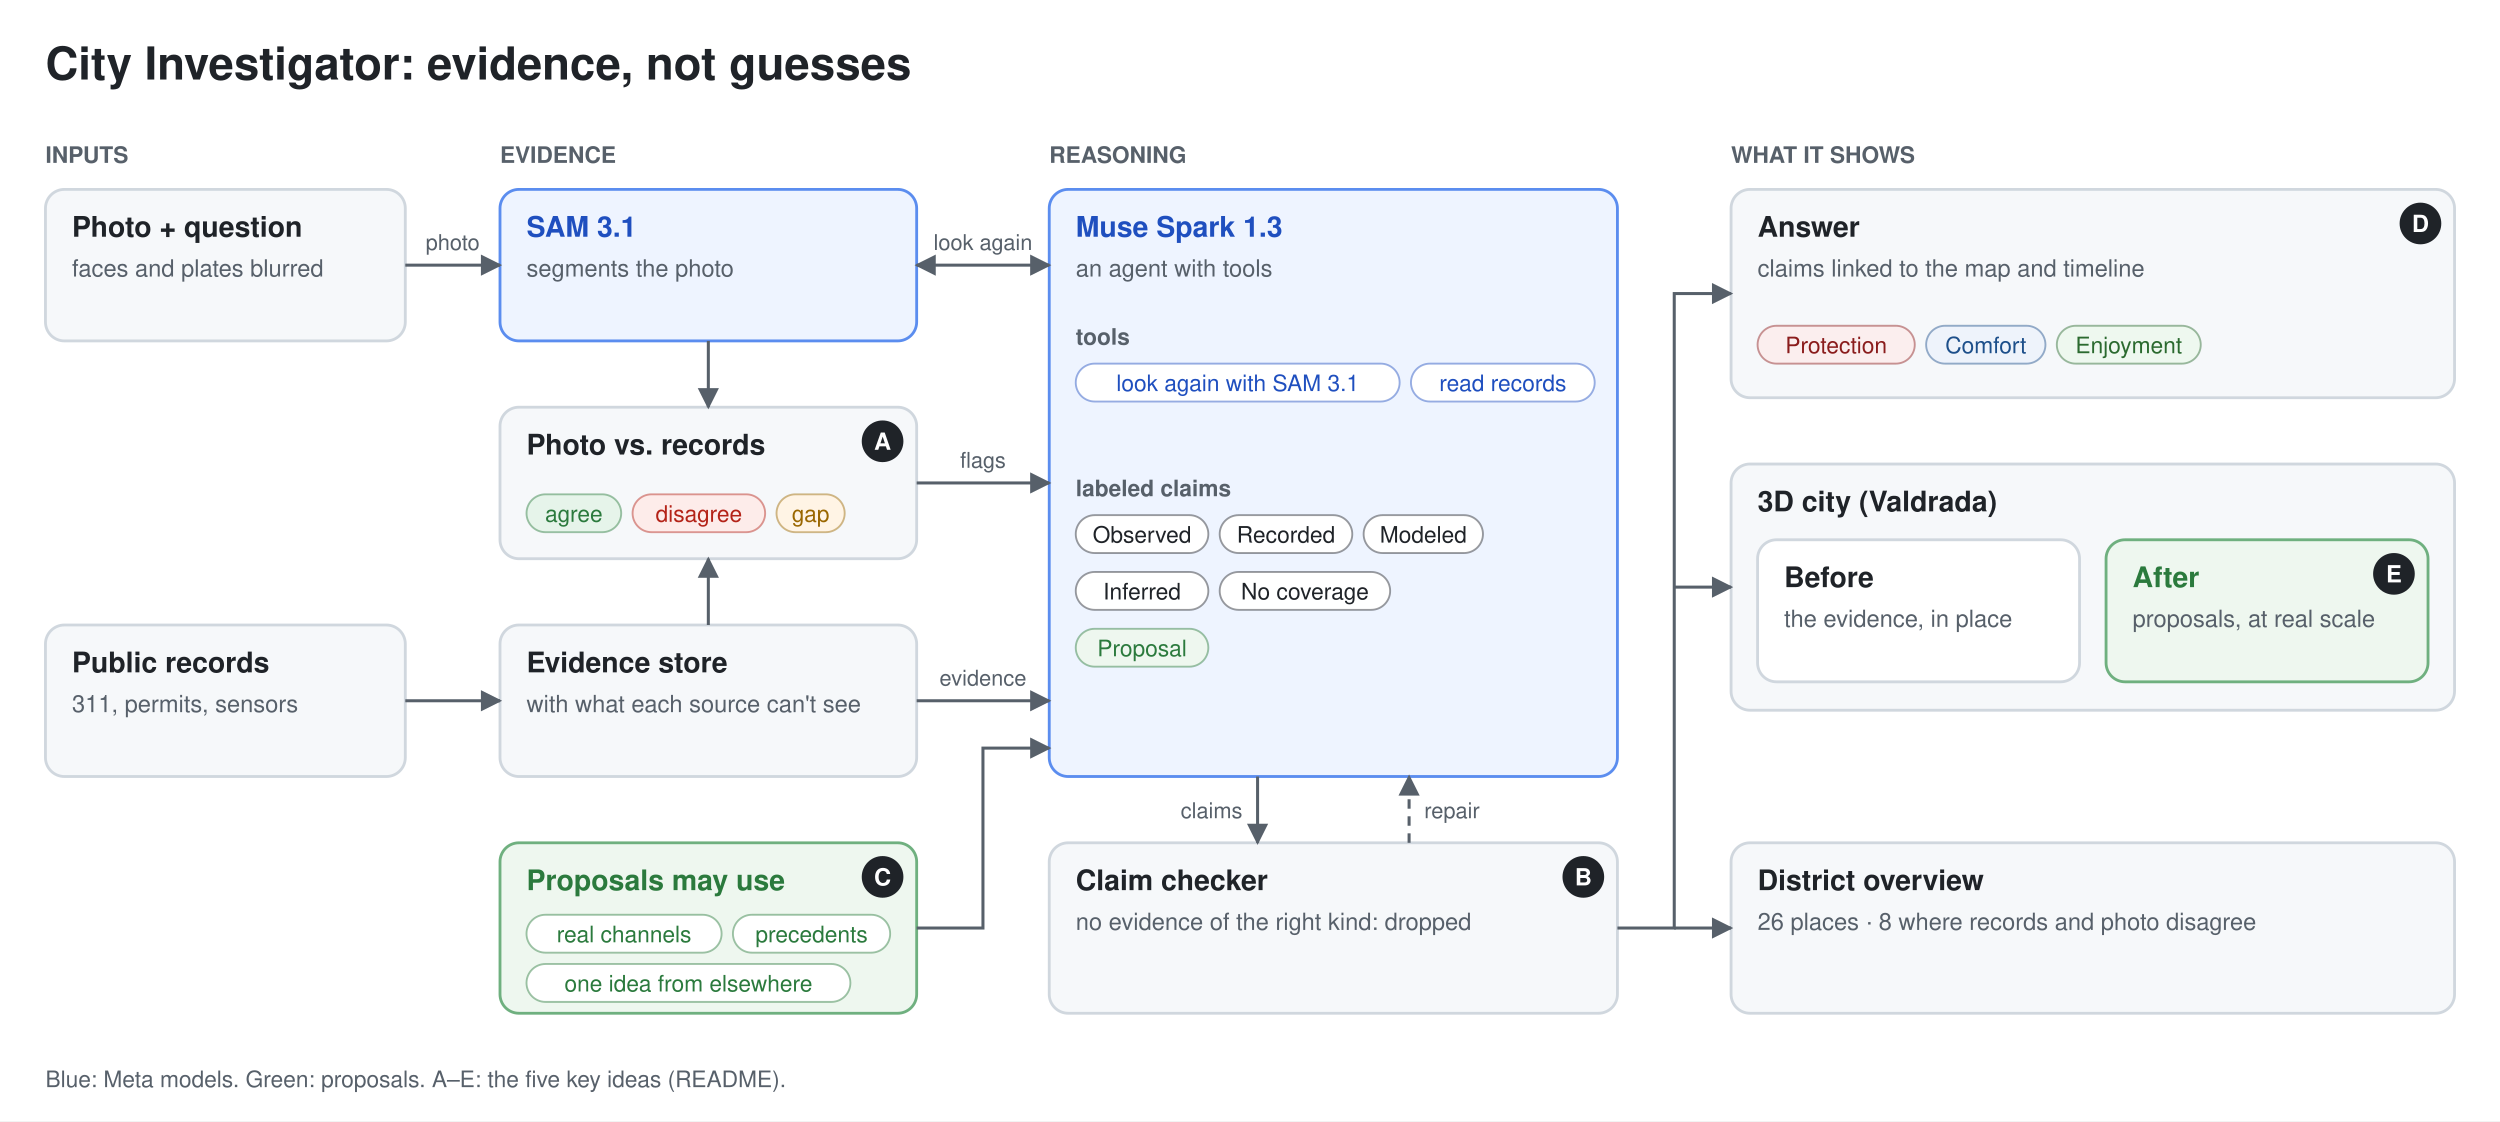
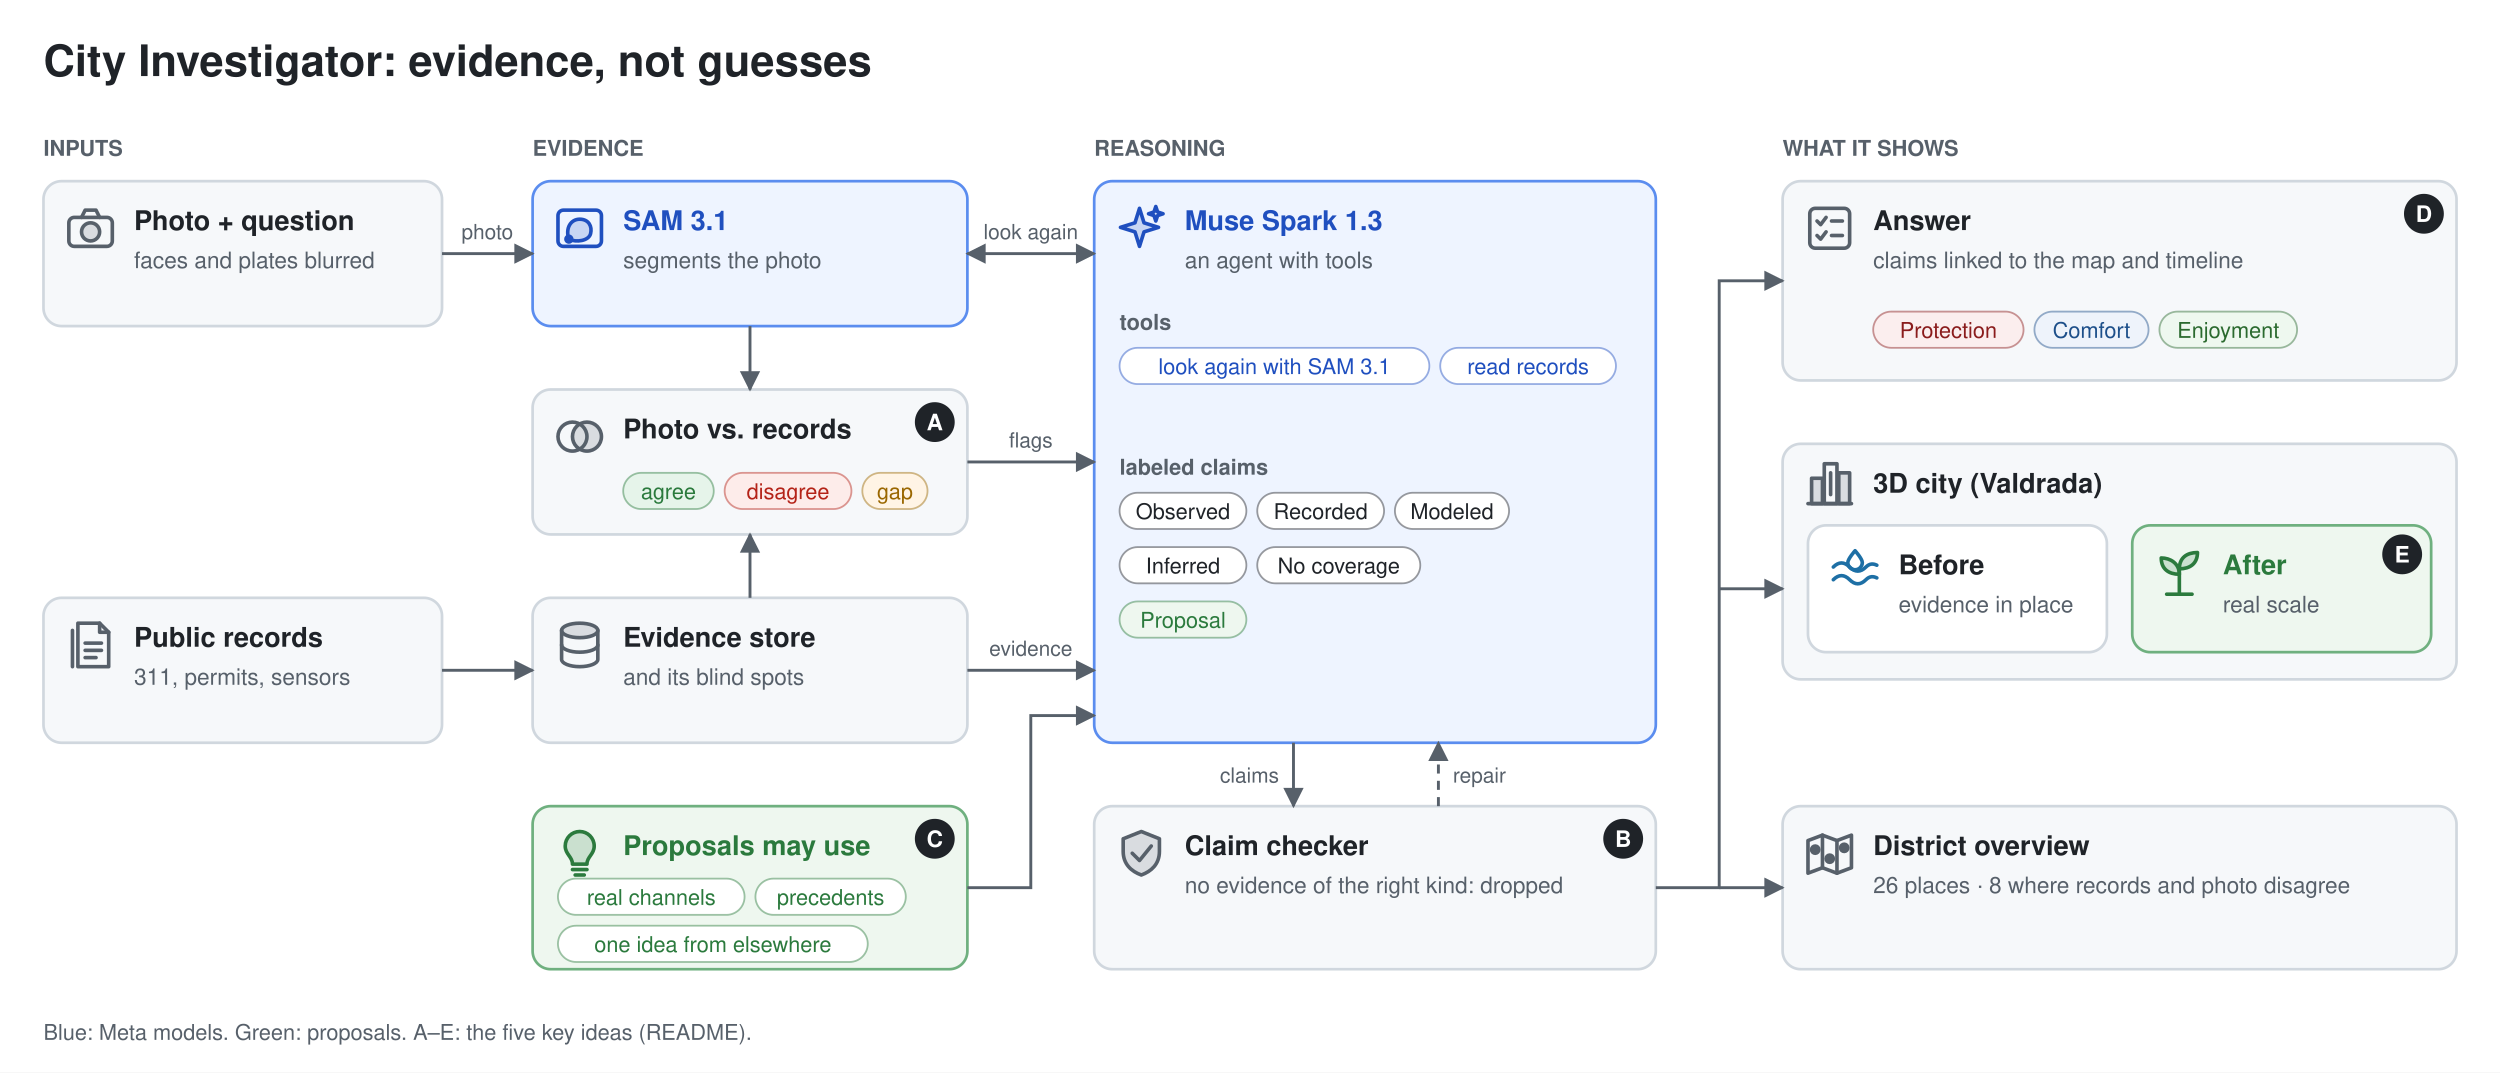
- <svg xmlns="http://www.w3.org/2000/svg" viewBox="0 0 1320 592" width="1320" height="592" role="img" aria-label="City Investigator framework: a photo and public records become evidence (SAM 3.1, an evidence store, photo versus records checks), Muse Spark reasons with tools and writes labeled claims that a checker verifies, and the result shows as an answer, a 3D city before and after the proposals, and a district overview" font-family="-apple-system, Segoe UI, Helvetica, Arial, sans-serif">
+ <svg xmlns="http://www.w3.org/2000/svg" viewBox="0 0 1380 592" width="1380" height="592" role="img" aria-label="City Investigator framework: a photo and public records become evidence (SAM 3.1, an evidence store, photo versus records checks), Muse Spark reasons with tools and writes labeled claims that a checker verifies, and the result shows as an answer, a 3D city before and after the proposals, and a district overview" font-family="-apple-system, Segoe UI, Helvetica, Arial, sans-serif">
  <defs>
    <marker id="head" viewBox="0 0 10 10" refX="9" refY="5" markerWidth="7" markerHeight="7" orient="auto-start-reverse">
      <path d="M0,0 L10,5 L0,10 z" fill="#57606a" />
    </marker>
  </defs>
-   <rect width="1320" height="592" fill="#ffffff" />
+   <rect width="1380" height="592" fill="#ffffff" />
  <text x="24" y="42" font-size="24" font-weight="700" fill="#1f2328" text-anchor="start">City Investigator: evidence, not guesses</text>
  <text x="24" y="86" font-size="12" font-weight="700" fill="#57606a" text-anchor="start">INPUTS</text>
-   <text x="264" y="86" font-size="12" font-weight="700" fill="#57606a" text-anchor="start">EVIDENCE</text>
-   <text x="554" y="86" font-size="12" font-weight="700" fill="#57606a" text-anchor="start">REASONING</text>
-   <text x="914" y="86" font-size="12" font-weight="700" fill="#57606a" text-anchor="start">WHAT IT SHOWS</text>
-   <rect x="24" y="100" width="190" height="80" rx="10" fill="#f6f8fa" stroke="#d0d7de" stroke-width="1.5" />
-   <text x="38" y="125" font-size="15" font-weight="700" fill="#1f2328" text-anchor="start">Photo + question</text>
-   <text x="38" y="146" font-size="12.5" font-weight="400" fill="#57606a" text-anchor="start">faces and plates blurred</text>
-   <rect x="24" y="330" width="190" height="80" rx="10" fill="#f6f8fa" stroke="#d0d7de" stroke-width="1.5" />
-   <text x="38" y="355" font-size="15" font-weight="700" fill="#1f2328" text-anchor="start">Public records</text>
-   <text x="38" y="376" font-size="12.5" font-weight="400" fill="#57606a" text-anchor="start">311, permits, sensors</text>
-   <rect x="264" y="100" width="220" height="80" rx="10" fill="#eef4ff" stroke="#5b8def" stroke-width="1.5" />
-   <text x="278" y="125" font-size="15" font-weight="700" fill="#1f4fbf" text-anchor="start">SAM 3.1</text>
-   <text x="278" y="146" font-size="12.5" font-weight="400" fill="#57606a" text-anchor="start">segments the photo</text>
-   <rect x="264" y="215" width="220" height="80" rx="10" fill="#f6f8fa" stroke="#d0d7de" stroke-width="1.5" />
-   <text x="278" y="240" font-size="15" font-weight="700" fill="#1f2328" text-anchor="start">Photo vs. records</text>
-   <rect x="278" y="261" width="50" height="20" rx="10" fill="#e6f4ea" stroke="#2b7a3d" stroke-opacity="0.45" />
-   <text x="303.0" y="275.5" font-size="12" font-weight="500" fill="#2b7a3d" text-anchor="middle">agree</text>
-   <rect x="334" y="261" width="70" height="20" rx="10" fill="#fdecea" stroke="#b42318" stroke-opacity="0.45" />
-   <text x="369.0" y="275.5" font-size="12" font-weight="500" fill="#b42318" text-anchor="middle">disagree</text>
-   <rect x="410" y="261" width="36" height="20" rx="10" fill="#fff4e5" stroke="#9a6700" stroke-opacity="0.45" />
-   <text x="428.0" y="275.5" font-size="12" font-weight="500" fill="#9a6700" text-anchor="middle">gap</text>
-   <circle cx="466" cy="233" r="11" fill="#1f2328" />
-   <text x="466" y="237.5" font-size="12.5" font-weight="700" fill="#ffffff" text-anchor="middle">A</text>
-   <rect x="264" y="330" width="220" height="80" rx="10" fill="#f6f8fa" stroke="#d0d7de" stroke-width="1.5" />
-   <text x="278" y="355" font-size="15" font-weight="700" fill="#1f2328" text-anchor="start">Evidence store</text>
-   <text x="278" y="376" font-size="12.5" font-weight="400" fill="#57606a" text-anchor="start">with what each source can't see</text>
-   <rect x="264" y="445" width="220" height="90" rx="10" fill="#eef7ef" stroke="#6fb07f" stroke-width="1.5" />
-   <text x="278" y="470" font-size="15" font-weight="700" fill="#2b7a3d" text-anchor="start">Proposals may use</text>
-   <rect x="278" y="483" width="103" height="20" rx="10" fill="#ffffff" stroke="#2b7a3d" stroke-opacity="0.45" />
-   <text x="329.5" y="497.5" font-size="12" font-weight="500" fill="#2b7a3d" text-anchor="middle">real channels</text>
-   <rect x="387" y="483" width="83" height="20" rx="10" fill="#ffffff" stroke="#2b7a3d" stroke-opacity="0.45" />
-   <text x="428.5" y="497.5" font-size="12" font-weight="500" fill="#2b7a3d" text-anchor="middle">precedents</text>
-   <rect x="278" y="509" width="171" height="20" rx="10" fill="#ffffff" stroke="#2b7a3d" stroke-opacity="0.45" />
-   <text x="363.5" y="523.5" font-size="12" font-weight="500" fill="#2b7a3d" text-anchor="middle">one idea from elsewhere</text>
-   <circle cx="466" cy="463" r="11" fill="#1f2328" />
-   <text x="466" y="467.5" font-size="12.5" font-weight="700" fill="#ffffff" text-anchor="middle">C</text>
-   <rect x="554" y="100" width="300" height="310" rx="10" fill="#eef4ff" stroke="#5b8def" stroke-width="1.5" />
-   <text x="568" y="125" font-size="15" font-weight="700" fill="#1f4fbf" text-anchor="start">Muse Spark 1.3</text>
-   <text x="568" y="146" font-size="12.5" font-weight="400" fill="#57606a" text-anchor="start">an agent with tools</text>
-   <text x="568" y="182" font-size="12" font-weight="700" fill="#57606a" text-anchor="start">tools</text>
-   <rect x="568" y="192" width="171" height="20" rx="10" fill="#ffffff" stroke="#1f4fbf" stroke-opacity="0.45" />
-   <text x="653.5" y="206.5" font-size="12" font-weight="500" fill="#1f4fbf" text-anchor="middle">look again with SAM 3.1</text>
-   <rect x="745" y="192" width="97" height="20" rx="10" fill="#ffffff" stroke="#1f4fbf" stroke-opacity="0.45" />
-   <text x="793.5" y="206.5" font-size="12" font-weight="500" fill="#1f4fbf" text-anchor="middle">read records</text>
-   <text x="568" y="262" font-size="12" font-weight="700" fill="#57606a" text-anchor="start">labeled claims</text>
-   <rect x="568" y="272" width="70" height="20" rx="10" fill="#ffffff" stroke="#1f2328" stroke-opacity="0.45" />
-   <text x="603.0" y="286.5" font-size="12" font-weight="500" fill="#1f2328" text-anchor="middle">Observed</text>
-   <rect x="644" y="272" width="70" height="20" rx="10" fill="#ffffff" stroke="#1f2328" stroke-opacity="0.45" />
-   <text x="679.0" y="286.5" font-size="12" font-weight="500" fill="#1f2328" text-anchor="middle">Recorded</text>
-   <rect x="720" y="272" width="63" height="20" rx="10" fill="#ffffff" stroke="#1f2328" stroke-opacity="0.45" />
-   <text x="751.5" y="286.5" font-size="12" font-weight="500" fill="#1f2328" text-anchor="middle">Modeled</text>
-   <rect x="568" y="302" width="70" height="20" rx="10" fill="#ffffff" stroke="#1f2328" stroke-opacity="0.45" />
-   <text x="603.0" y="316.5" font-size="12" font-weight="500" fill="#1f2328" text-anchor="middle">Inferred</text>
-   <rect x="644" y="302" width="90" height="20" rx="10" fill="#ffffff" stroke="#1f2328" stroke-opacity="0.45" />
-   <text x="689.0" y="316.5" font-size="12" font-weight="500" fill="#1f2328" text-anchor="middle">No coverage</text>
-   <rect x="568" y="332" width="70" height="20" rx="10" fill="#eef7ef" stroke="#2b7a3d" stroke-opacity="0.45" />
-   <text x="603.0" y="346.5" font-size="12" font-weight="500" fill="#2b7a3d" text-anchor="middle">Proposal</text>
-   <rect x="554" y="445" width="300" height="90" rx="10" fill="#f6f8fa" stroke="#d0d7de" stroke-width="1.5" />
-   <text x="568" y="470" font-size="15" font-weight="700" fill="#1f2328" text-anchor="start">Claim checker</text>
-   <text x="568" y="491" font-size="12.5" font-weight="400" fill="#57606a" text-anchor="start">no evidence of the right kind: dropped</text>
-   <circle cx="836" cy="463" r="11" fill="#1f2328" />
-   <text x="836" y="467.5" font-size="12.5" font-weight="700" fill="#ffffff" text-anchor="middle">B</text>
-   <polyline points="664,410 664,445" fill="none" stroke="#57606a" stroke-width="1.6" marker-end="url(#head)" />
-   <text x="656" y="432" font-size="11.5" font-weight="500" fill="#57606a" text-anchor="end">claims</text>
-   <polyline points="744,445 744,410" fill="none" stroke="#57606a" stroke-width="1.6" stroke-dasharray="5 4" marker-end="url(#head)" />
-   <text x="752" y="432" font-size="11.5" font-weight="500" fill="#57606a" text-anchor="start">repair</text>
-   <polyline points="214,140 264,140" fill="none" stroke="#57606a" stroke-width="1.6" marker-end="url(#head)" />
-   <text x="239" y="132" font-size="11.5" font-weight="500" fill="#57606a" text-anchor="middle">photo</text>
-   <polyline points="214,370 264,370" fill="none" stroke="#57606a" stroke-width="1.6" marker-end="url(#head)" />
-   <polyline points="374,180 374,215" fill="none" stroke="#57606a" stroke-width="1.6" marker-end="url(#head)" />
-   <polyline points="374,330 374,295" fill="none" stroke="#57606a" stroke-width="1.6" marker-end="url(#head)" />
-   <polyline points="484,140 554,140" fill="none" stroke="#57606a" stroke-width="1.6" marker-start="url(#head)" marker-end="url(#head)" />
-   <text x="519" y="132" font-size="11.5" font-weight="500" fill="#57606a" text-anchor="middle">look again</text>
-   <polyline points="484,255 554,255" fill="none" stroke="#57606a" stroke-width="1.6" marker-end="url(#head)" />
-   <text x="519" y="247" font-size="11.5" font-weight="500" fill="#57606a" text-anchor="middle">flags</text>
-   <polyline points="484,370 554,370" fill="none" stroke="#57606a" stroke-width="1.6" marker-end="url(#head)" />
-   <text x="519" y="362" font-size="11.5" font-weight="500" fill="#57606a" text-anchor="middle">evidence</text>
-   <polyline points="484,490 519,490 519,395 554,395" fill="none" stroke="#57606a" stroke-width="1.6" marker-end="url(#head)" />
-   <rect x="914" y="100" width="382" height="110" rx="10" fill="#f6f8fa" stroke="#d0d7de" stroke-width="1.5" />
-   <text x="928" y="125" font-size="15" font-weight="700" fill="#1f2328" text-anchor="start">Answer</text>
-   <text x="928" y="146" font-size="12.5" font-weight="400" fill="#57606a" text-anchor="start">claims linked to the map and timeline</text>
-   <rect x="928" y="172" width="83" height="20" rx="10" fill="#fbeeee" stroke="#8a1c1c" stroke-opacity="0.45" />
-   <text x="969.5" y="186.5" font-size="12" font-weight="500" fill="#8a1c1c" text-anchor="middle">Protection</text>
-   <rect x="1017" y="172" width="63" height="20" rx="10" fill="#eef3fb" stroke="#1d4f8a" stroke-opacity="0.45" />
-   <text x="1048.5" y="186.5" font-size="12" font-weight="500" fill="#1d4f8a" text-anchor="middle">Comfort</text>
-   <rect x="1086" y="172" width="76" height="20" rx="10" fill="#eef8ef" stroke="#2b6a2f" stroke-opacity="0.45" />
-   <text x="1124.0" y="186.5" font-size="12" font-weight="500" fill="#2b6a2f" text-anchor="middle">Enjoyment</text>
-   <circle cx="1278" cy="118" r="11" fill="#1f2328" />
-   <text x="1278" y="122.5" font-size="12.5" font-weight="700" fill="#ffffff" text-anchor="middle">D</text>
-   <rect x="914" y="245" width="382" height="130" rx="10" fill="#f6f8fa" stroke="#d0d7de" stroke-width="1.5" />
-   <text x="928" y="270" font-size="15" font-weight="700" fill="#1f2328" text-anchor="start">3D city (Valdrada)</text>
-   <rect x="928" y="285" width="170.0" height="75" rx="10" fill="#ffffff" stroke="#d0d7de" stroke-width="1.5" />
-   <text x="942" y="310" font-size="15" font-weight="700" fill="#1f2328" text-anchor="start">Before</text>
-   <text x="942" y="331" font-size="12.5" font-weight="400" fill="#57606a" text-anchor="start">the evidence, in place</text>
-   <rect x="1112.0" y="285" width="170.0" height="75" rx="10" fill="#eef7ef" stroke="#6fb07f" stroke-width="1.5" />
-   <text x="1126.0" y="310" font-size="15" font-weight="700" fill="#2b7a3d" text-anchor="start">After</text>
-   <text x="1126.0" y="331" font-size="12.5" font-weight="400" fill="#57606a" text-anchor="start">proposals, at real scale</text>
-   <circle cx="1264.0" cy="303" r="11" fill="#1f2328" />
-   <text x="1264.0" y="307.5" font-size="12.5" font-weight="700" fill="#ffffff" text-anchor="middle">E</text>
-   <rect x="914" y="445" width="382" height="90" rx="10" fill="#f6f8fa" stroke="#d0d7de" stroke-width="1.5" />
-   <text x="928" y="470" font-size="15" font-weight="700" fill="#1f2328" text-anchor="start">District overview</text>
-   <text x="928" y="491" font-size="12.5" font-weight="400" fill="#57606a" text-anchor="start">26 places · 8 where records and photo disagree</text>
-   <polyline points="854,490 884,490 884,155 914,155" fill="none" stroke="#57606a" stroke-width="1.6" marker-end="url(#head)" />
-   <polyline points="884,310 914,310" fill="none" stroke="#57606a" stroke-width="1.6" marker-end="url(#head)" />
-   <polyline points="884,490 914,490" fill="none" stroke="#57606a" stroke-width="1.6" marker-end="url(#head)" />
+   <text x="294" y="86" font-size="12" font-weight="700" fill="#57606a" text-anchor="start">EVIDENCE</text>
+   <text x="604" y="86" font-size="12" font-weight="700" fill="#57606a" text-anchor="start">REASONING</text>
+   <text x="984" y="86" font-size="12" font-weight="700" fill="#57606a" text-anchor="start">WHAT IT SHOWS</text>
+   <rect x="24" y="100" width="220" height="80" rx="10" fill="#f6f8fa" stroke="#d0d7de" stroke-width="1.5" />
+   <g transform="translate(36 112)" fill="none" stroke="#57606a" stroke-width="2" stroke-linecap="round" stroke-linejoin="round">
+     <rect x="2" y="8" width="24" height="16" rx="3" />
+     <path d="M9 8 L11 4 H17 L19 8" />
+     <circle cx="14" cy="16" r="5" fill="#57606a" fill-opacity="0.18" />
+   </g>
+   <text x="74" y="127" font-size="15" font-weight="700" fill="#1f2328" text-anchor="start">Photo + question</text>
+   <text x="74" y="148" font-size="12.5" font-weight="400" fill="#57606a" text-anchor="start">faces and plates blurred</text>
+   <rect x="24" y="330" width="220" height="80" rx="10" fill="#f6f8fa" stroke="#d0d7de" stroke-width="1.5" />
+   <g transform="translate(36 342)" fill="none" stroke="#57606a" stroke-width="2" stroke-linecap="round" stroke-linejoin="round">
+     <path d="M7 2 H19 L24 7 V26 H7 Z" />
+     <path d="M19 2 V7 H24" />
+     <path d="M4 6 V26" />
+     <line x1="11" y1="13" x2="20" y2="13" />
+     <line x1="11" y1="17" x2="20" y2="17" />
+     <line x1="11" y1="21" x2="17" y2="21" />
+   </g>
+   <text x="74" y="357" font-size="15" font-weight="700" fill="#1f2328" text-anchor="start">Public records</text>
+   <text x="74" y="378" font-size="12.5" font-weight="400" fill="#57606a" text-anchor="start">311, permits, sensors</text>
+   <rect x="294" y="100" width="240" height="80" rx="10" fill="#eef4ff" stroke="#5b8def" stroke-width="1.5" />
+   <g transform="translate(306 112)" fill="none" stroke="#1f4fbf" stroke-width="2" stroke-linecap="round" stroke-linejoin="round">
+     <rect x="2" y="4" width="24" height="20" rx="3" />
+     <path d="M8 20 C6 14 9 9 14 9 C19 9 21 13 20 17 C19 21 12 22 8 20 Z" fill="#1f4fbf" fill-opacity="0.18" />
+     <circle cx="8" cy="20" r="1.6" fill="#1f4fbf" />
+   </g>
+   <text x="344" y="127" font-size="15" font-weight="700" fill="#1f4fbf" text-anchor="start">SAM 3.1</text>
+   <text x="344" y="148" font-size="12.5" font-weight="400" fill="#57606a" text-anchor="start">segments the photo</text>
+   <rect x="294" y="215" width="240" height="80" rx="10" fill="#f6f8fa" stroke="#d0d7de" stroke-width="1.5" />
+   <g transform="translate(306 227)" fill="none" stroke="#57606a" stroke-width="2" stroke-linecap="round" stroke-linejoin="round">
+     <circle cx="10" cy="14" r="8" />
+     <circle cx="18" cy="14" r="8" fill="#57606a" fill-opacity="0.18" />
+   </g>
+   <text x="344" y="242" font-size="15" font-weight="700" fill="#1f2328" text-anchor="start">Photo vs. records</text>
+   <rect x="344" y="261" width="50" height="20" rx="10" fill="#e6f4ea" stroke="#2b7a3d" stroke-opacity="0.45" />
+   <text x="369.0" y="275.5" font-size="12" font-weight="500" fill="#2b7a3d" text-anchor="middle">agree</text>
+   <rect x="400" y="261" width="70" height="20" rx="10" fill="#fdecea" stroke="#b42318" stroke-opacity="0.45" />
+   <text x="435.0" y="275.5" font-size="12" font-weight="500" fill="#b42318" text-anchor="middle">disagree</text>
+   <rect x="476" y="261" width="36" height="20" rx="10" fill="#fff4e5" stroke="#9a6700" stroke-opacity="0.45" />
+   <text x="494.0" y="275.5" font-size="12" font-weight="500" fill="#9a6700" text-anchor="middle">gap</text>
+   <circle cx="516" cy="233" r="11" fill="#1f2328" />
+   <text x="516" y="237.5" font-size="12.5" font-weight="700" fill="#ffffff" text-anchor="middle">A</text>
+   <rect x="294" y="330" width="240" height="80" rx="10" fill="#f6f8fa" stroke="#d0d7de" stroke-width="1.5" />
+   <g transform="translate(306 342)" fill="none" stroke="#57606a" stroke-width="2" stroke-linecap="round" stroke-linejoin="round">
+     <ellipse cx="14" cy="6" rx="10" ry="4" fill="#57606a" fill-opacity="0.18" />
+     <path d="M4 6 V22 C4 24.2 8.5 26 14 26 C19.5 26 24 24.2 24 22 V6" />
+     <path d="M4 14 C4 16.2 8.5 18 14 18 C19.5 18 24 16.2 24 14" />
+   </g>
+   <text x="344" y="357" font-size="15" font-weight="700" fill="#1f2328" text-anchor="start">Evidence store</text>
+   <text x="344" y="378" font-size="12.5" font-weight="400" fill="#57606a" text-anchor="start">and its blind spots</text>
+   <rect x="294" y="445" width="240" height="90" rx="10" fill="#eef7ef" stroke="#6fb07f" stroke-width="1.5" />
+   <g transform="translate(306 457)" fill="none" stroke="#2b7a3d" stroke-width="2" stroke-linecap="round" stroke-linejoin="round">
+     <path d="M10 20 C10 16 6 14.5 6 10 A8 8 0 0 1 22 10 C22 14.5 18 16 18 20 Z" fill="#2b7a3d" fill-opacity="0.18" />
+     <line x1="10" y1="23" x2="18" y2="23" />
+     <line x1="11.5" y1="26" x2="16.5" y2="26" />
+   </g>
+   <text x="344" y="472" font-size="15" font-weight="700" fill="#2b7a3d" text-anchor="start">Proposals may use</text>
+   <rect x="308" y="485" width="103" height="20" rx="10" fill="#ffffff" stroke="#2b7a3d" stroke-opacity="0.45" />
+   <text x="359.5" y="499.5" font-size="12" font-weight="500" fill="#2b7a3d" text-anchor="middle">real channels</text>
+   <rect x="417" y="485" width="83" height="20" rx="10" fill="#ffffff" stroke="#2b7a3d" stroke-opacity="0.45" />
+   <text x="458.5" y="499.5" font-size="12" font-weight="500" fill="#2b7a3d" text-anchor="middle">precedents</text>
+   <rect x="308" y="511" width="171" height="20" rx="10" fill="#ffffff" stroke="#2b7a3d" stroke-opacity="0.45" />
+   <text x="393.5" y="525.5" font-size="12" font-weight="500" fill="#2b7a3d" text-anchor="middle">one idea from elsewhere</text>
+   <circle cx="516" cy="463" r="11" fill="#1f2328" />
+   <text x="516" y="467.5" font-size="12.5" font-weight="700" fill="#ffffff" text-anchor="middle">C</text>
+   <rect x="604" y="100" width="310" height="310" rx="10" fill="#eef4ff" stroke="#5b8def" stroke-width="1.5" />
+   <g transform="translate(616 112)" fill="none" stroke="#1f4fbf" stroke-width="2" stroke-linecap="round" stroke-linejoin="round">
+     <path d="M13 3 L15.5 11 L23.5 13.5 L15.5 16 L13 24 L10.5 16 L2.5 13.5 L10.5 11 Z" fill="#1f4fbf" fill-opacity="0.18" />
+     <path d="M22 2 L23 5 L26 6 L23 7 L22 10 L21 7 L18 6 L21 5 Z" />
+   </g>
+   <text x="654" y="127" font-size="15" font-weight="700" fill="#1f4fbf" text-anchor="start">Muse Spark 1.3</text>
+   <text x="654" y="148" font-size="12.5" font-weight="400" fill="#57606a" text-anchor="start">an agent with tools</text>
+   <text x="618" y="182" font-size="12" font-weight="700" fill="#57606a" text-anchor="start">tools</text>
+   <rect x="618" y="192" width="171" height="20" rx="10" fill="#ffffff" stroke="#1f4fbf" stroke-opacity="0.45" />
+   <text x="703.5" y="206.5" font-size="12" font-weight="500" fill="#1f4fbf" text-anchor="middle">look again with SAM 3.1</text>
+   <rect x="795" y="192" width="97" height="20" rx="10" fill="#ffffff" stroke="#1f4fbf" stroke-opacity="0.45" />
+   <text x="843.5" y="206.5" font-size="12" font-weight="500" fill="#1f4fbf" text-anchor="middle">read records</text>
+   <text x="618" y="262" font-size="12" font-weight="700" fill="#57606a" text-anchor="start">labeled claims</text>
+   <rect x="618" y="272" width="70" height="20" rx="10" fill="#ffffff" stroke="#1f2328" stroke-opacity="0.45" />
+   <text x="653.0" y="286.5" font-size="12" font-weight="500" fill="#1f2328" text-anchor="middle">Observed</text>
+   <rect x="694" y="272" width="70" height="20" rx="10" fill="#ffffff" stroke="#1f2328" stroke-opacity="0.45" />
+   <text x="729.0" y="286.5" font-size="12" font-weight="500" fill="#1f2328" text-anchor="middle">Recorded</text>
+   <rect x="770" y="272" width="63" height="20" rx="10" fill="#ffffff" stroke="#1f2328" stroke-opacity="0.45" />
+   <text x="801.5" y="286.5" font-size="12" font-weight="500" fill="#1f2328" text-anchor="middle">Modeled</text>
+   <rect x="618" y="302" width="70" height="20" rx="10" fill="#ffffff" stroke="#1f2328" stroke-opacity="0.45" />
+   <text x="653.0" y="316.5" font-size="12" font-weight="500" fill="#1f2328" text-anchor="middle">Inferred</text>
+   <rect x="694" y="302" width="90" height="20" rx="10" fill="#ffffff" stroke="#1f2328" stroke-opacity="0.45" />
+   <text x="739.0" y="316.5" font-size="12" font-weight="500" fill="#1f2328" text-anchor="middle">No coverage</text>
+   <rect x="618" y="332" width="70" height="20" rx="10" fill="#eef7ef" stroke="#2b7a3d" stroke-opacity="0.45" />
+   <text x="653.0" y="346.5" font-size="12" font-weight="500" fill="#2b7a3d" text-anchor="middle">Proposal</text>
+   <rect x="604" y="445" width="310" height="90" rx="10" fill="#f6f8fa" stroke="#d0d7de" stroke-width="1.5" />
+   <g transform="translate(616 457)" fill="none" stroke="#57606a" stroke-width="2" stroke-linecap="round" stroke-linejoin="round">
+     <path d="M14 2 L24 6 V13 C24 20 19.5 24 14 26 C8.5 24 4 20 4 13 V6 Z" fill="#57606a" fill-opacity="0.18" />
+     <polyline points="9,14 13,18 19.5,10" />
+   </g>
+   <text x="654" y="472" font-size="15" font-weight="700" fill="#1f2328" text-anchor="start">Claim checker</text>
+   <text x="654" y="493" font-size="12.5" font-weight="400" fill="#57606a" text-anchor="start">no evidence of the right kind: dropped</text>
+   <circle cx="896" cy="463" r="11" fill="#1f2328" />
+   <text x="896" y="467.5" font-size="12.5" font-weight="700" fill="#ffffff" text-anchor="middle">B</text>
+   <polyline points="714,410 714,445" fill="none" stroke="#57606a" stroke-width="1.6" marker-end="url(#head)" />
+   <text x="706" y="432" font-size="11.5" font-weight="500" fill="#57606a" text-anchor="end">claims</text>
+   <polyline points="794,445 794,410" fill="none" stroke="#57606a" stroke-width="1.6" stroke-dasharray="5 4" marker-end="url(#head)" />
+   <text x="802" y="432" font-size="11.5" font-weight="500" fill="#57606a" text-anchor="start">repair</text>
+   <polyline points="244,140 294,140" fill="none" stroke="#57606a" stroke-width="1.6" marker-end="url(#head)" />
+   <text x="269.0" y="132" font-size="11.5" font-weight="500" fill="#57606a" text-anchor="middle">photo</text>
+   <polyline points="244,370 294,370" fill="none" stroke="#57606a" stroke-width="1.6" marker-end="url(#head)" />
+   <polyline points="414.0,180 414.0,215" fill="none" stroke="#57606a" stroke-width="1.6" marker-end="url(#head)" />
+   <polyline points="414.0,330 414.0,295" fill="none" stroke="#57606a" stroke-width="1.6" marker-end="url(#head)" />
+   <polyline points="534,140 604,140" fill="none" stroke="#57606a" stroke-width="1.6" marker-start="url(#head)" marker-end="url(#head)" />
+   <text x="569.0" y="132" font-size="11.5" font-weight="500" fill="#57606a" text-anchor="middle">look again</text>
+   <polyline points="534,255 604,255" fill="none" stroke="#57606a" stroke-width="1.6" marker-end="url(#head)" />
+   <text x="569.0" y="247" font-size="11.5" font-weight="500" fill="#57606a" text-anchor="middle">flags</text>
+   <polyline points="534,370 604,370" fill="none" stroke="#57606a" stroke-width="1.6" marker-end="url(#head)" />
+   <text x="569.0" y="362" font-size="11.5" font-weight="500" fill="#57606a" text-anchor="middle">evidence</text>
+   <polyline points="534,490 569.0,490 569.0,395 604,395" fill="none" stroke="#57606a" stroke-width="1.6" marker-end="url(#head)" />
+   <rect x="984" y="100" width="372" height="110" rx="10" fill="#f6f8fa" stroke="#d0d7de" stroke-width="1.5" />
+   <g transform="translate(996 112)" fill="none" stroke="#57606a" stroke-width="2" stroke-linecap="round" stroke-linejoin="round">
+     <rect x="3" y="3" width="22" height="22" rx="3" />
+     <polyline points="7,10 9,12 12,8" />
+     <line x1="15" y1="10" x2="21" y2="10" />
+     <polyline points="7,18 9,20 12,16" />
+     <line x1="15" y1="18" x2="21" y2="18" />
+   </g>
+   <text x="1034" y="127" font-size="15" font-weight="700" fill="#1f2328" text-anchor="start">Answer</text>
+   <text x="1034" y="148" font-size="12.5" font-weight="400" fill="#57606a" text-anchor="start">claims linked to the map and timeline</text>
+   <rect x="1034" y="172" width="83" height="20" rx="10" fill="#fbeeee" stroke="#8a1c1c" stroke-opacity="0.45" />
+   <text x="1075.5" y="186.5" font-size="12" font-weight="500" fill="#8a1c1c" text-anchor="middle">Protection</text>
+   <rect x="1123" y="172" width="63" height="20" rx="10" fill="#eef3fb" stroke="#1d4f8a" stroke-opacity="0.45" />
+   <text x="1154.5" y="186.5" font-size="12" font-weight="500" fill="#1d4f8a" text-anchor="middle">Comfort</text>
+   <rect x="1192" y="172" width="76" height="20" rx="10" fill="#eef8ef" stroke="#2b6a2f" stroke-opacity="0.45" />
+   <text x="1230.0" y="186.5" font-size="12" font-weight="500" fill="#2b6a2f" text-anchor="middle">Enjoyment</text>
+   <circle cx="1338" cy="118" r="11" fill="#1f2328" />
+   <text x="1338" y="122.5" font-size="12.5" font-weight="700" fill="#ffffff" text-anchor="middle">D</text>
+   <rect x="984" y="245" width="372" height="130" rx="10" fill="#f6f8fa" stroke="#d0d7de" stroke-width="1.5" />
+   <g transform="translate(996 252)" fill="none" stroke="#57606a" stroke-width="2" stroke-linecap="round" stroke-linejoin="round">
+     <path d="M2 26 H26" />
+     <rect x="4" y="12" width="6" height="14" fill="#57606a" fill-opacity="0.18" />
+     <rect x="11" y="4" width="7" height="22" />
+     <rect x="19" y="9" width="6" height="17" fill="#57606a" fill-opacity="0.18" />
+     <line x1="14.5" y1="9" x2="14.5" y2="21" />
+   </g>
+   <text x="1034" y="272" font-size="15" font-weight="700" fill="#1f2328" text-anchor="start">3D city (Valdrada)</text>
+   <rect x="998" y="290" width="165.0" height="70" rx="10" fill="#ffffff" stroke="#d0d7de" stroke-width="1.5" />
+   <g transform="translate(1010 302)" fill="none" stroke="#1d6fa5" stroke-width="2" stroke-linecap="round" stroke-linejoin="round">
+     <path d="M2 11 C5 8 8 8 11 11 C14 14 17 14 20 11 C22 9 24 9 26 10" />
+     <path d="M2 18 C5 15 8 15 11 18 C14 21 17 21 20 18 C22 16 24 16 26 17" />
+     <path d="M14 2 C14 2 10 6.5 10 8.5 A4 4 0 0 0 18 8.5 C18 6.5 14 2 14 2 Z" />
+   </g>
+   <text x="1048" y="317" font-size="15" font-weight="700" fill="#1f2328" text-anchor="start">Before</text>
+   <text x="1048" y="338" font-size="12.5" font-weight="400" fill="#57606a" text-anchor="start">evidence in place</text>
+   <rect x="1177.0" y="290" width="165.0" height="70" rx="10" fill="#eef7ef" stroke="#6fb07f" stroke-width="1.5" />
+   <g transform="translate(1189.0 302)" fill="none" stroke="#2b7a3d" stroke-width="2" stroke-linecap="round" stroke-linejoin="round">
+     <path d="M14 26 V12" />
+     <path d="M14 15 C14 9 9 6 4 6 C4 12 8 15 14 15 Z" fill="#2b7a3d" fill-opacity="0.18" />
+     <path d="M14 12 C14 6 18 3 24 3 C24 9 20 12 14 12 Z" fill="#2b7a3d" fill-opacity="0.18" />
+     <path d="M7 26 H21" />
+   </g>
+   <text x="1227.0" y="317" font-size="15" font-weight="700" fill="#2b7a3d" text-anchor="start">After</text>
+   <text x="1227.0" y="338" font-size="12.5" font-weight="400" fill="#57606a" text-anchor="start">real scale</text>
+   <circle cx="1326.0" cy="306" r="11" fill="#1f2328" />
+   <text x="1326.0" y="310.5" font-size="12.5" font-weight="700" fill="#ffffff" text-anchor="middle">E</text>
+   <rect x="984" y="445" width="372" height="90" rx="10" fill="#f6f8fa" stroke="#d0d7de" stroke-width="1.5" />
+   <g transform="translate(996 457)" fill="none" stroke="#57606a" stroke-width="2" stroke-linecap="round" stroke-linejoin="round">
+     <path d="M2 7 L10 4 L18 7 L26 4 V22 L18 25 L10 22 L2 25 Z" />
+     <path d="M10 4 V22 M18 7 V25" />
+     <circle cx="6" cy="12" r="2" fill="#57606a" />
+     <circle cx="14" cy="17" r="2" fill="#57606a" />
+     <circle cx="22" cy="11" r="2" fill="#57606a" />
+   </g>
+   <text x="1034" y="472" font-size="15" font-weight="700" fill="#1f2328" text-anchor="start">District overview</text>
+   <text x="1034" y="493" font-size="12.5" font-weight="400" fill="#57606a" text-anchor="start">26 places · 8 where records and photo disagree</text>
+   <polyline points="914,490 949.0,490 949.0,155 984,155" fill="none" stroke="#57606a" stroke-width="1.6" marker-end="url(#head)" />
+   <polyline points="949.0,325 984,325" fill="none" stroke="#57606a" stroke-width="1.6" marker-end="url(#head)" />
+   <polyline points="949.0,490 984,490" fill="none" stroke="#57606a" stroke-width="1.6" marker-end="url(#head)" />
  <text x="24" y="574" font-size="12" font-weight="400" fill="#57606a" text-anchor="start">Blue: Meta models.  Green: proposals.  A–E: the five key ideas (README).</text>
</svg>
